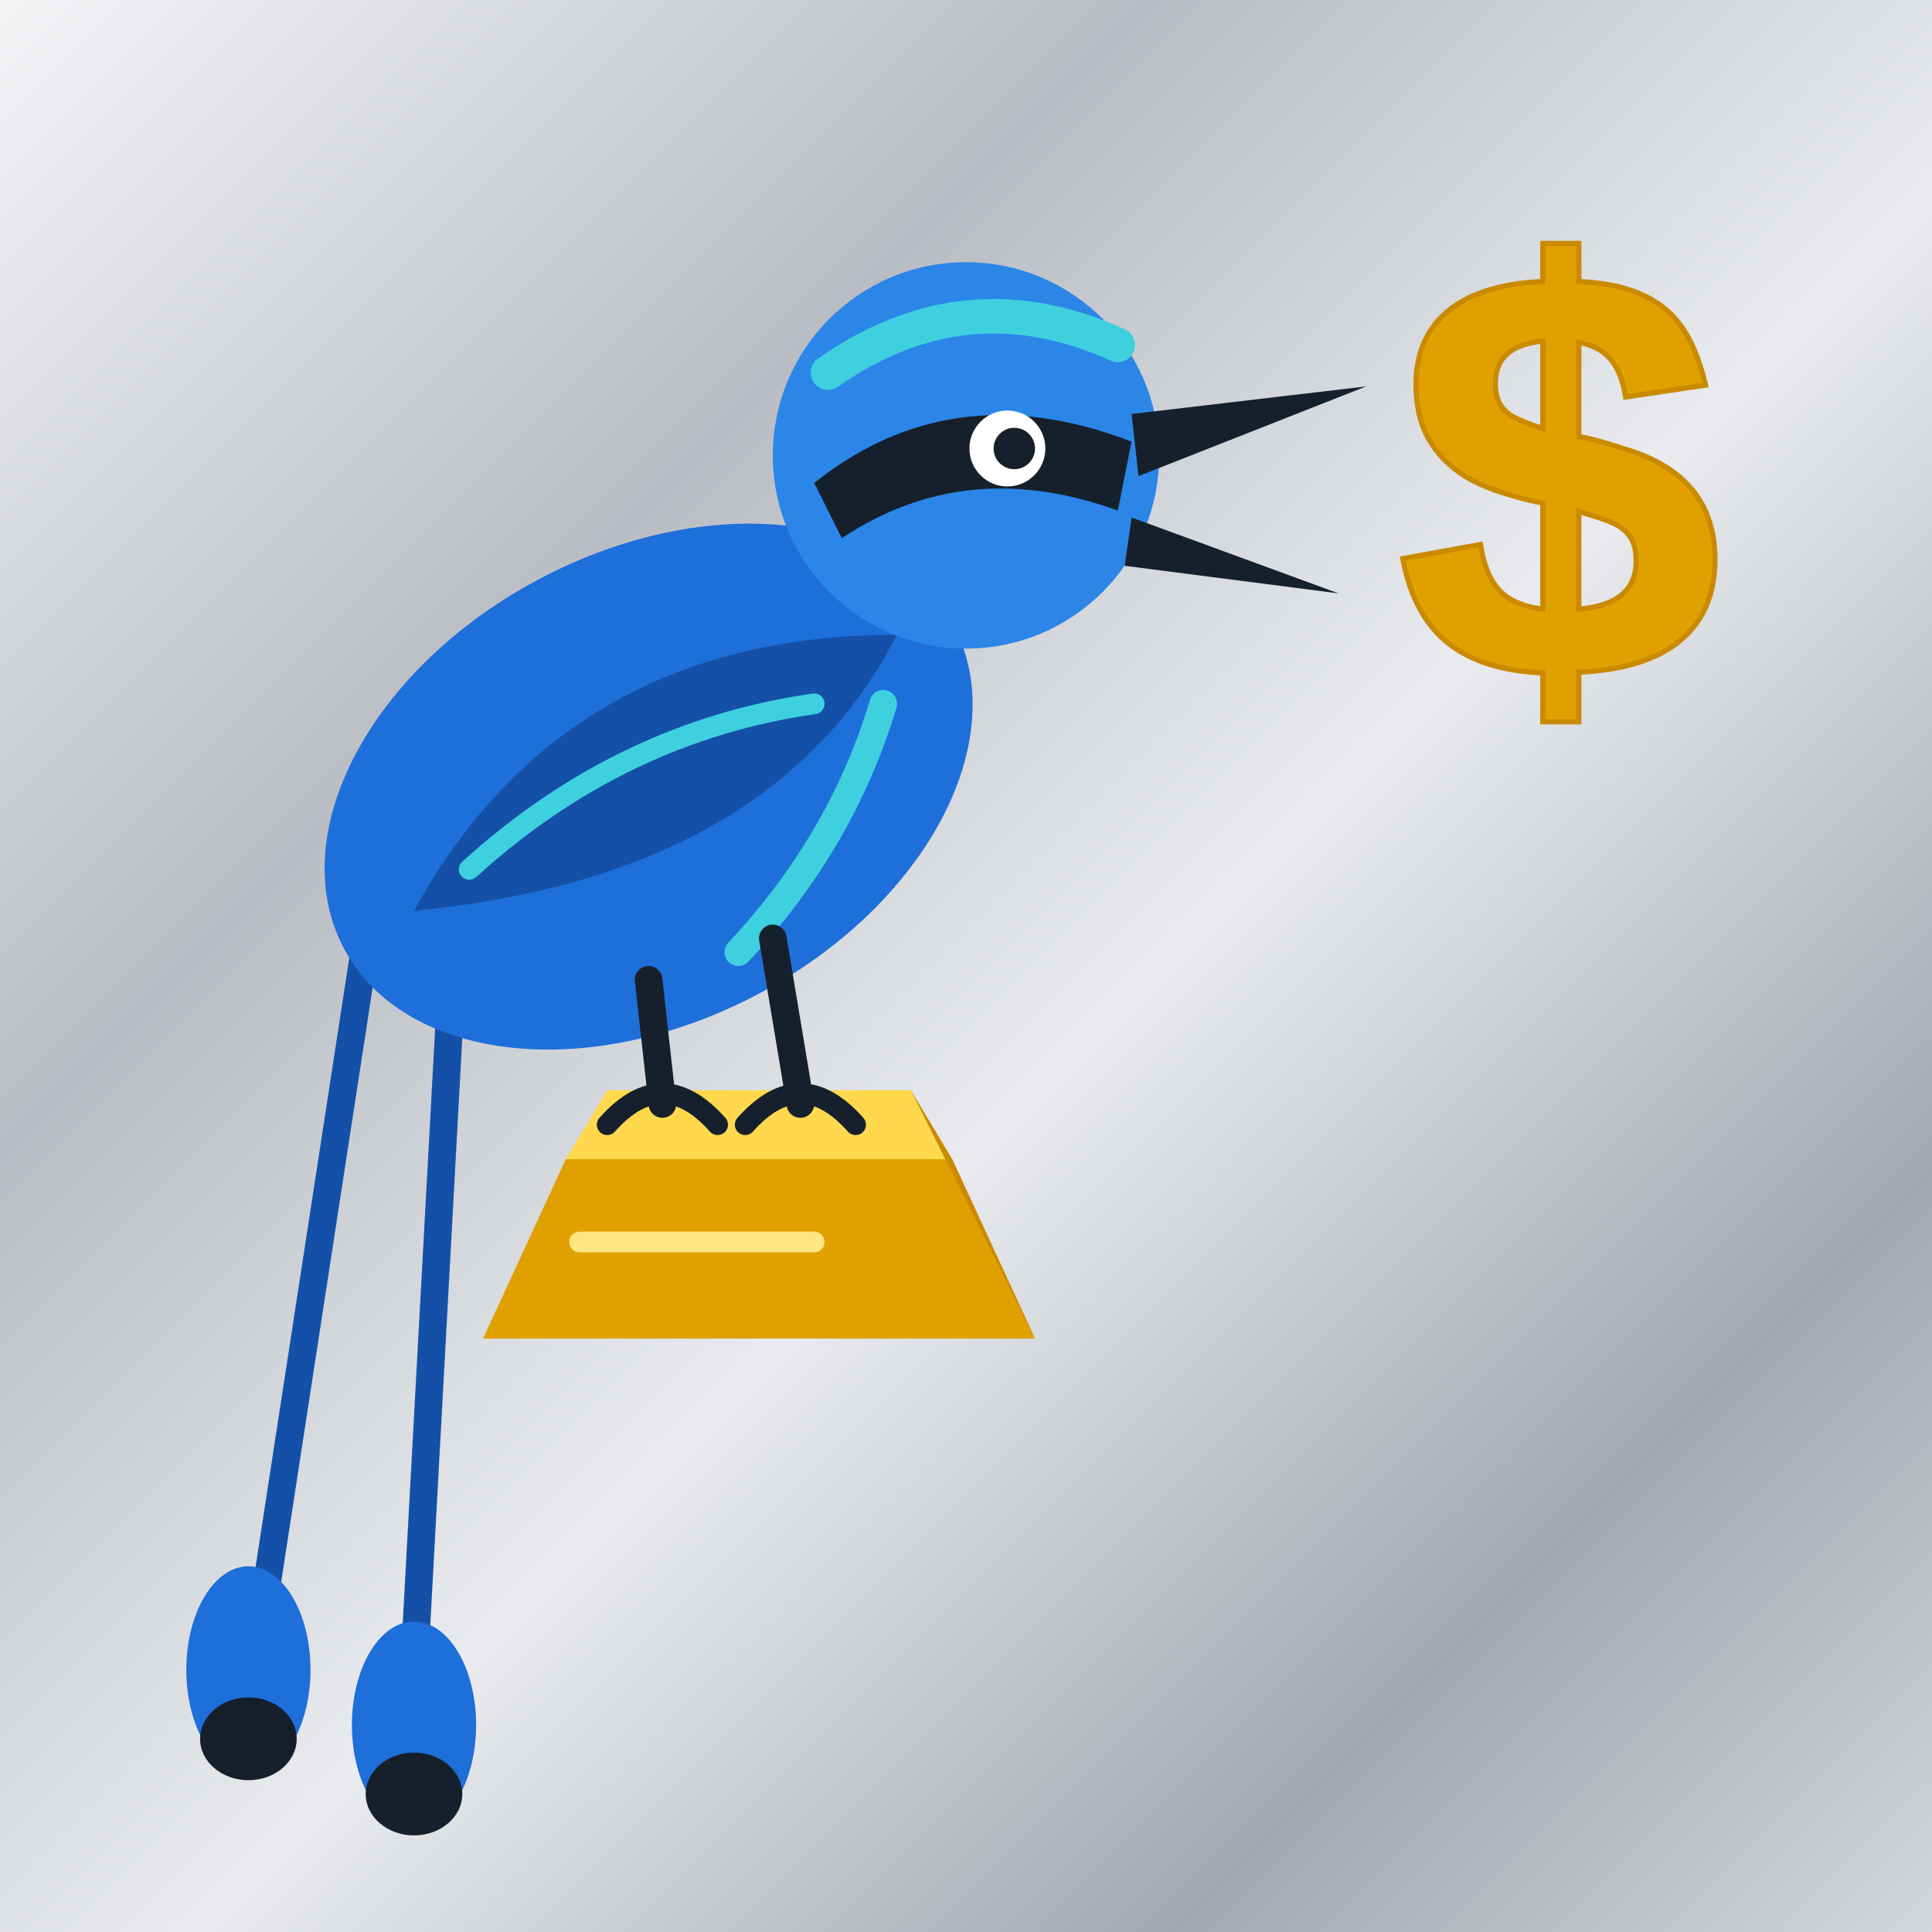
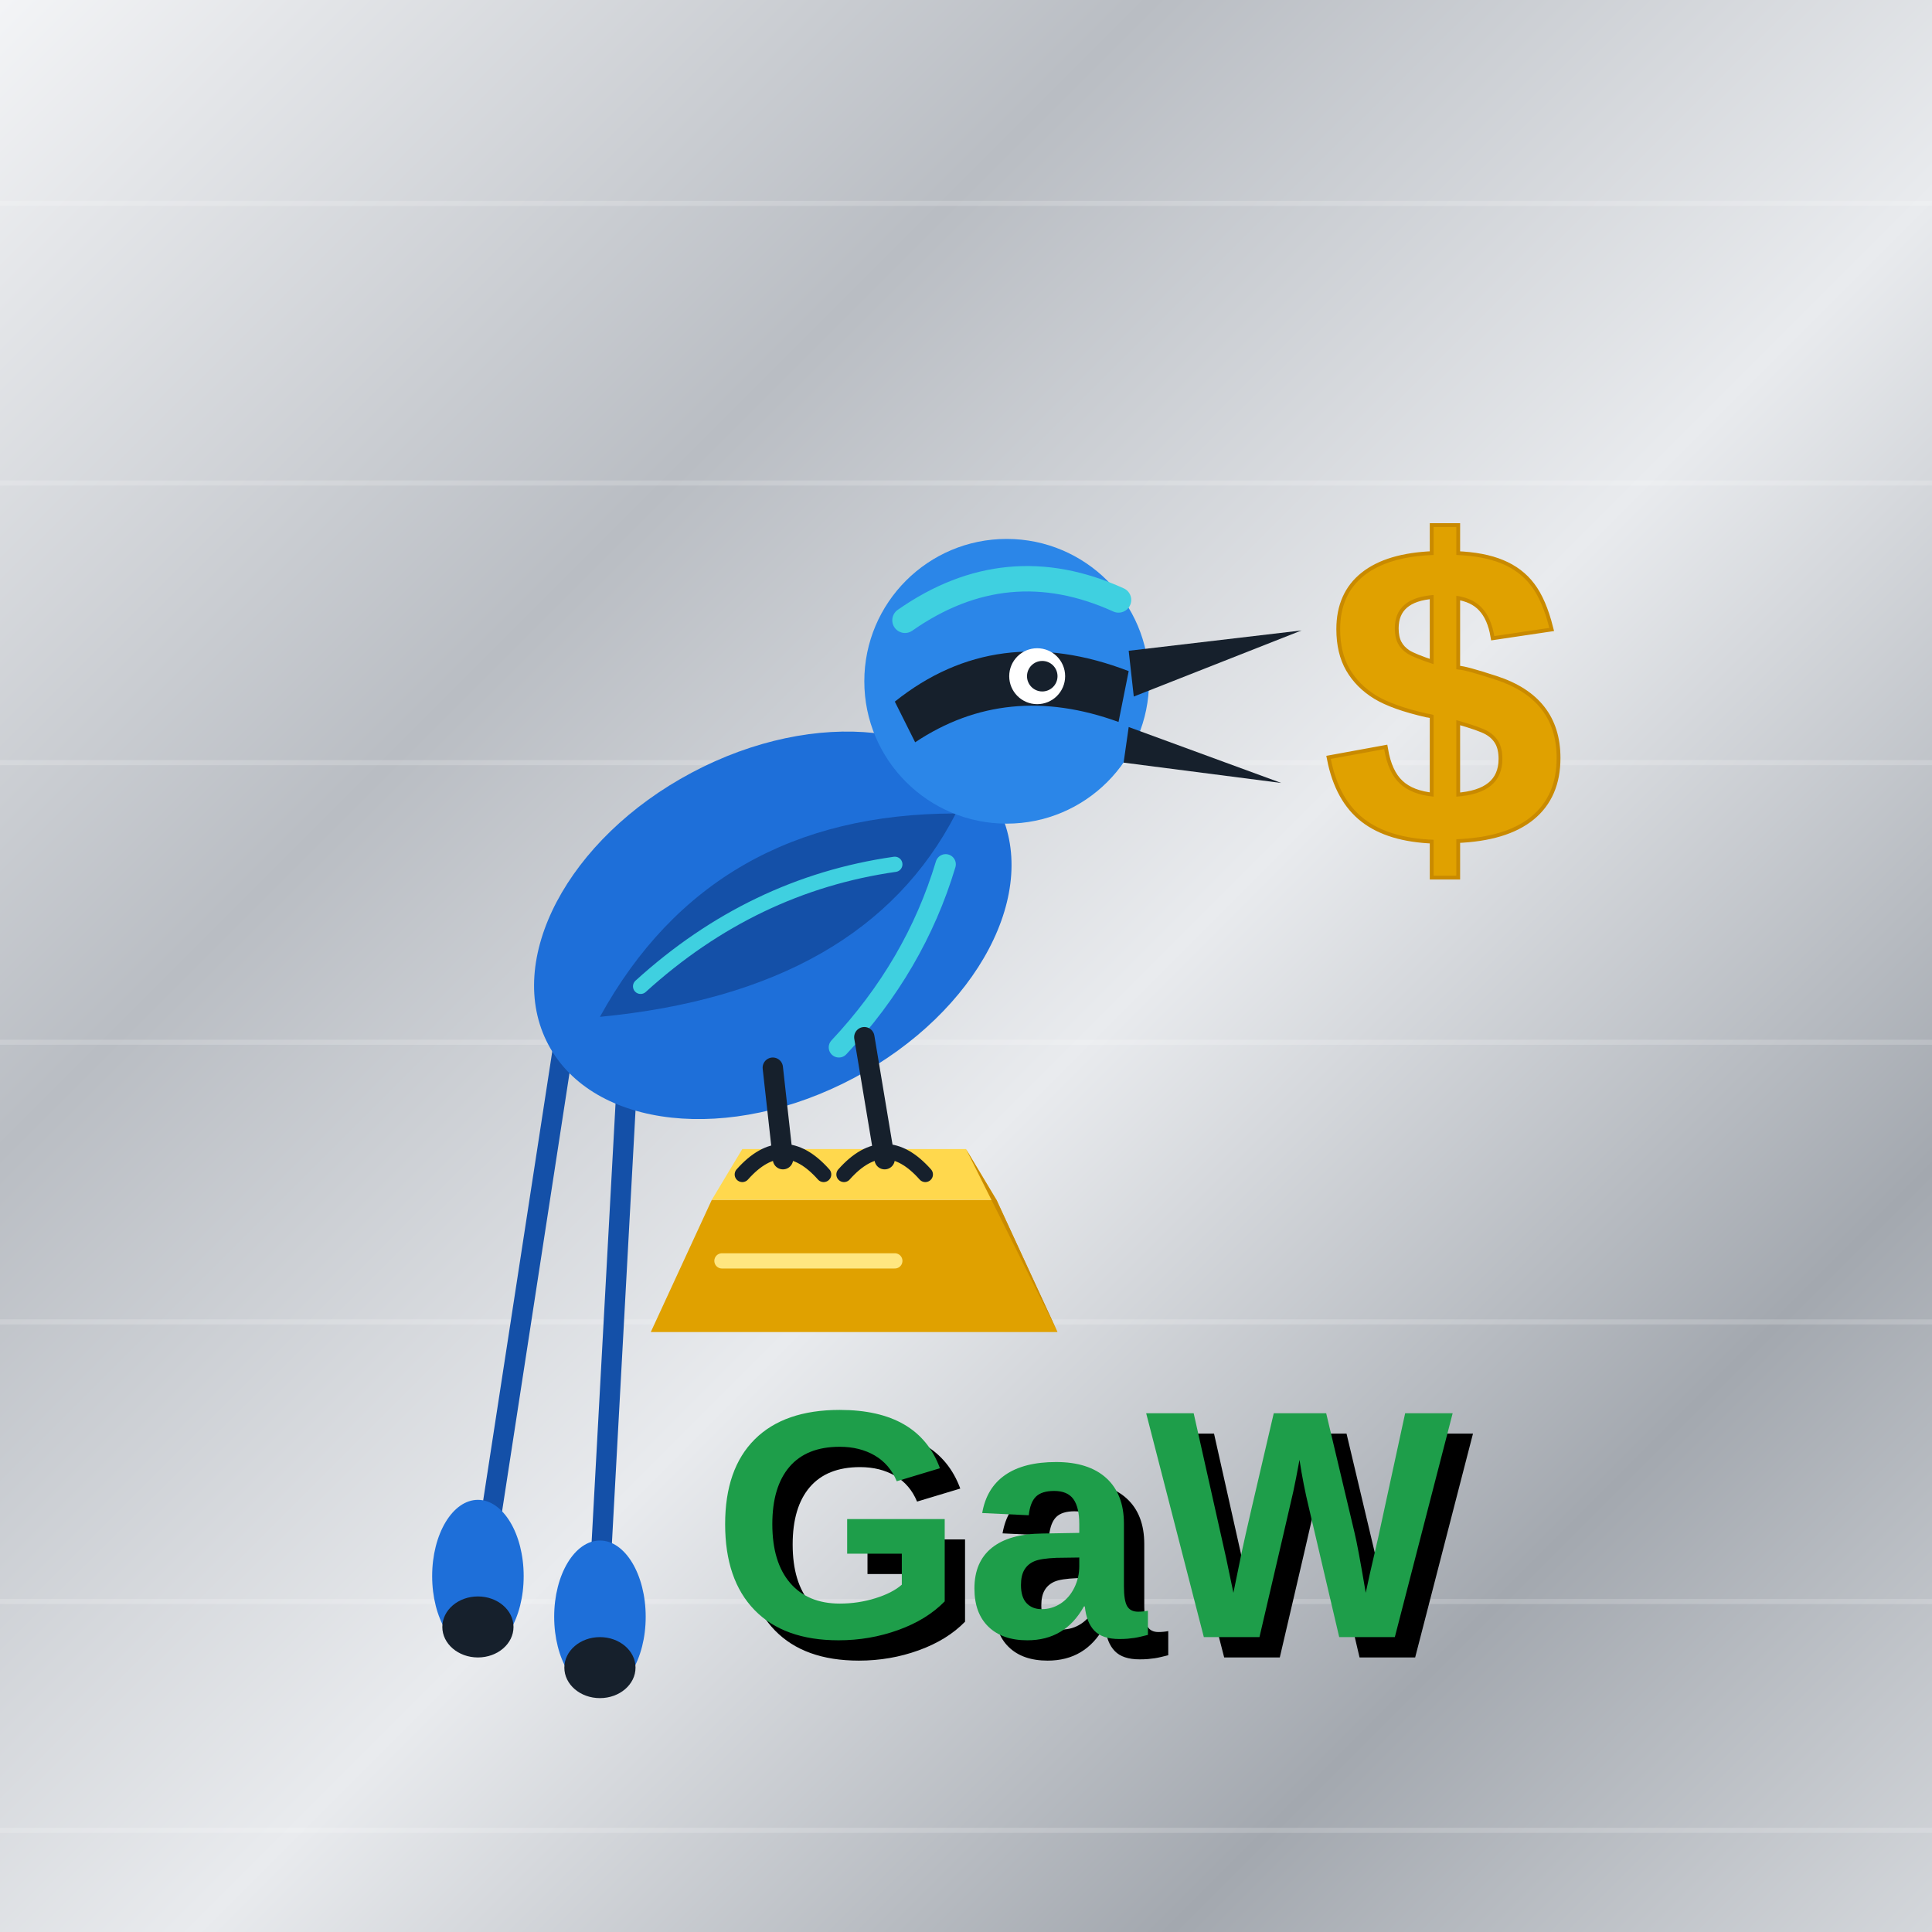
- <svg xmlns="http://www.w3.org/2000/svg" viewBox="58 68 280 280" role="img" aria-label="Gimme a W">
+ <svg xmlns="http://www.w3.org/2000/svg" width="1024" height="1024" viewBox="0 0 380 380">
  <defs>
    <linearGradient id="silver" x1="0" y1="0" x2="1" y2="1">
      <stop offset="0" stop-color="#F4F5F7" />
      <stop offset="0.3" stop-color="#B9BDC3" />
      <stop offset="0.55" stop-color="#E9EBEE" />
      <stop offset="0.8" stop-color="#A3A8AF" />
      <stop offset="1" stop-color="#D5D8DC" />
    </linearGradient>
  </defs>
-   <rect x="58" y="68" width="280" height="280" fill="url(#silver)" />
+   <rect x="0" y="0" width="380" height="380" fill="url(#silver)" />
+   <g stroke="#FFFFFF" stroke-opacity="0.18" stroke-width="1">
+     <line x1="0" y1="40" x2="380" y2="40" />
+     <line x1="0" y1="95" x2="380" y2="95" />
+     <line x1="0" y1="150" x2="380" y2="150" />
+     <line x1="0" y1="205" x2="380" y2="205" />
+     <line x1="0" y1="260" x2="380" y2="260" />
+     <line x1="0" y1="315" x2="380" y2="315" />
+     <line x1="0" y1="360" x2="380" y2="360" />
+   </g>
  <path d="M112 198 L96 302" fill="none" stroke="#1450A8" stroke-width="4" stroke-linecap="round" />
  <path d="M124 200 L118 310" fill="none" stroke="#1450A8" stroke-width="4" stroke-linecap="round" />
  <ellipse cx="94" cy="310" rx="9" ry="15" fill="#1E6FD9" />
  <ellipse cx="94" cy="320" rx="7" ry="6" fill="#16202C" />
  <ellipse cx="118" cy="318" rx="9" ry="15" fill="#1E6FD9" />
  <ellipse cx="118" cy="328" rx="7" ry="6" fill="#16202C" />
  <path d="M140 236 L196 236 L208 262 L128 262 Z" fill="#E0A100" />
  <path d="M146 226 L190 226 L196 236 L140 236 Z" fill="#FFD84D" />
  <path d="M190 226 L196 236 L208 262 L202 250 Z" fill="#C98A00" />
  <line x1="142" y1="248" x2="176" y2="248" stroke="#FFE680" stroke-width="3" stroke-linecap="round" />
  <ellipse cx="152" cy="182" rx="50" ry="34" transform="rotate(-28 152 182)" fill="#1E6FD9" />
  <path d="M118 200 Q140 160 188 160 Q170 195 118 200 Z" fill="#1450A8" />
  <path d="M126 194 Q148 174 176 170" fill="none" stroke="#3FD0E0" stroke-width="3" stroke-linecap="round" />
  <path d="M165 206 Q180 190 186 170" fill="none" stroke="#3FD0E0" stroke-width="4" stroke-linecap="round" />
  <path d="M152 210 L154 228" fill="none" stroke="#16202C" stroke-width="4" stroke-linecap="round" />
  <path d="M170 204 L174 228" fill="none" stroke="#16202C" stroke-width="4" stroke-linecap="round" />
  <path d="M146 231 Q154 222 162 231" fill="none" stroke="#16202C" stroke-width="3" stroke-linecap="round" />
  <path d="M166 231 Q174 222 182 231" fill="none" stroke="#16202C" stroke-width="3" stroke-linecap="round" />
  <circle cx="198" cy="134" r="28" fill="#2B86E8" />
  <path d="M176 138 Q196 122 222 132 L220 142 Q198 134 180 146 Z" fill="#16202C" />
  <path d="M178 122 Q198 108 220 118" fill="none" stroke="#3FD0E0" stroke-width="5" stroke-linecap="round" />
  <circle cx="204" cy="133" r="5.5" fill="#FFFFFF" />
  <circle cx="205" cy="133" r="3" fill="#16202C" />
  <path d="M222 128 L256 124 L223 137 Z" fill="#16202C" />
  <path d="M222 143 L252 154 L221 150 Z" fill="#16202C" />
  <text x="284" y="166" text-anchor="middle" fill="#E0A100" stroke="#C98A00" stroke-width="1.5" paint-order="stroke" font-size="84" font-weight="700" font-family="Arial Black, Arial, Liberation Sans, DejaVu Sans, sans-serif">$</text>
+   <text x="144" y="326" fill="#000000" font-size="64" font-weight="700" font-family="Arial, Helvetica, Liberation Sans, DejaVu Sans, sans-serif">GaW</text>
+   <text x="140" y="322" fill="#1E9E4A" font-size="64" font-weight="700" font-family="Arial, Helvetica, Liberation Sans, DejaVu Sans, sans-serif">GaW</text>
</svg>
